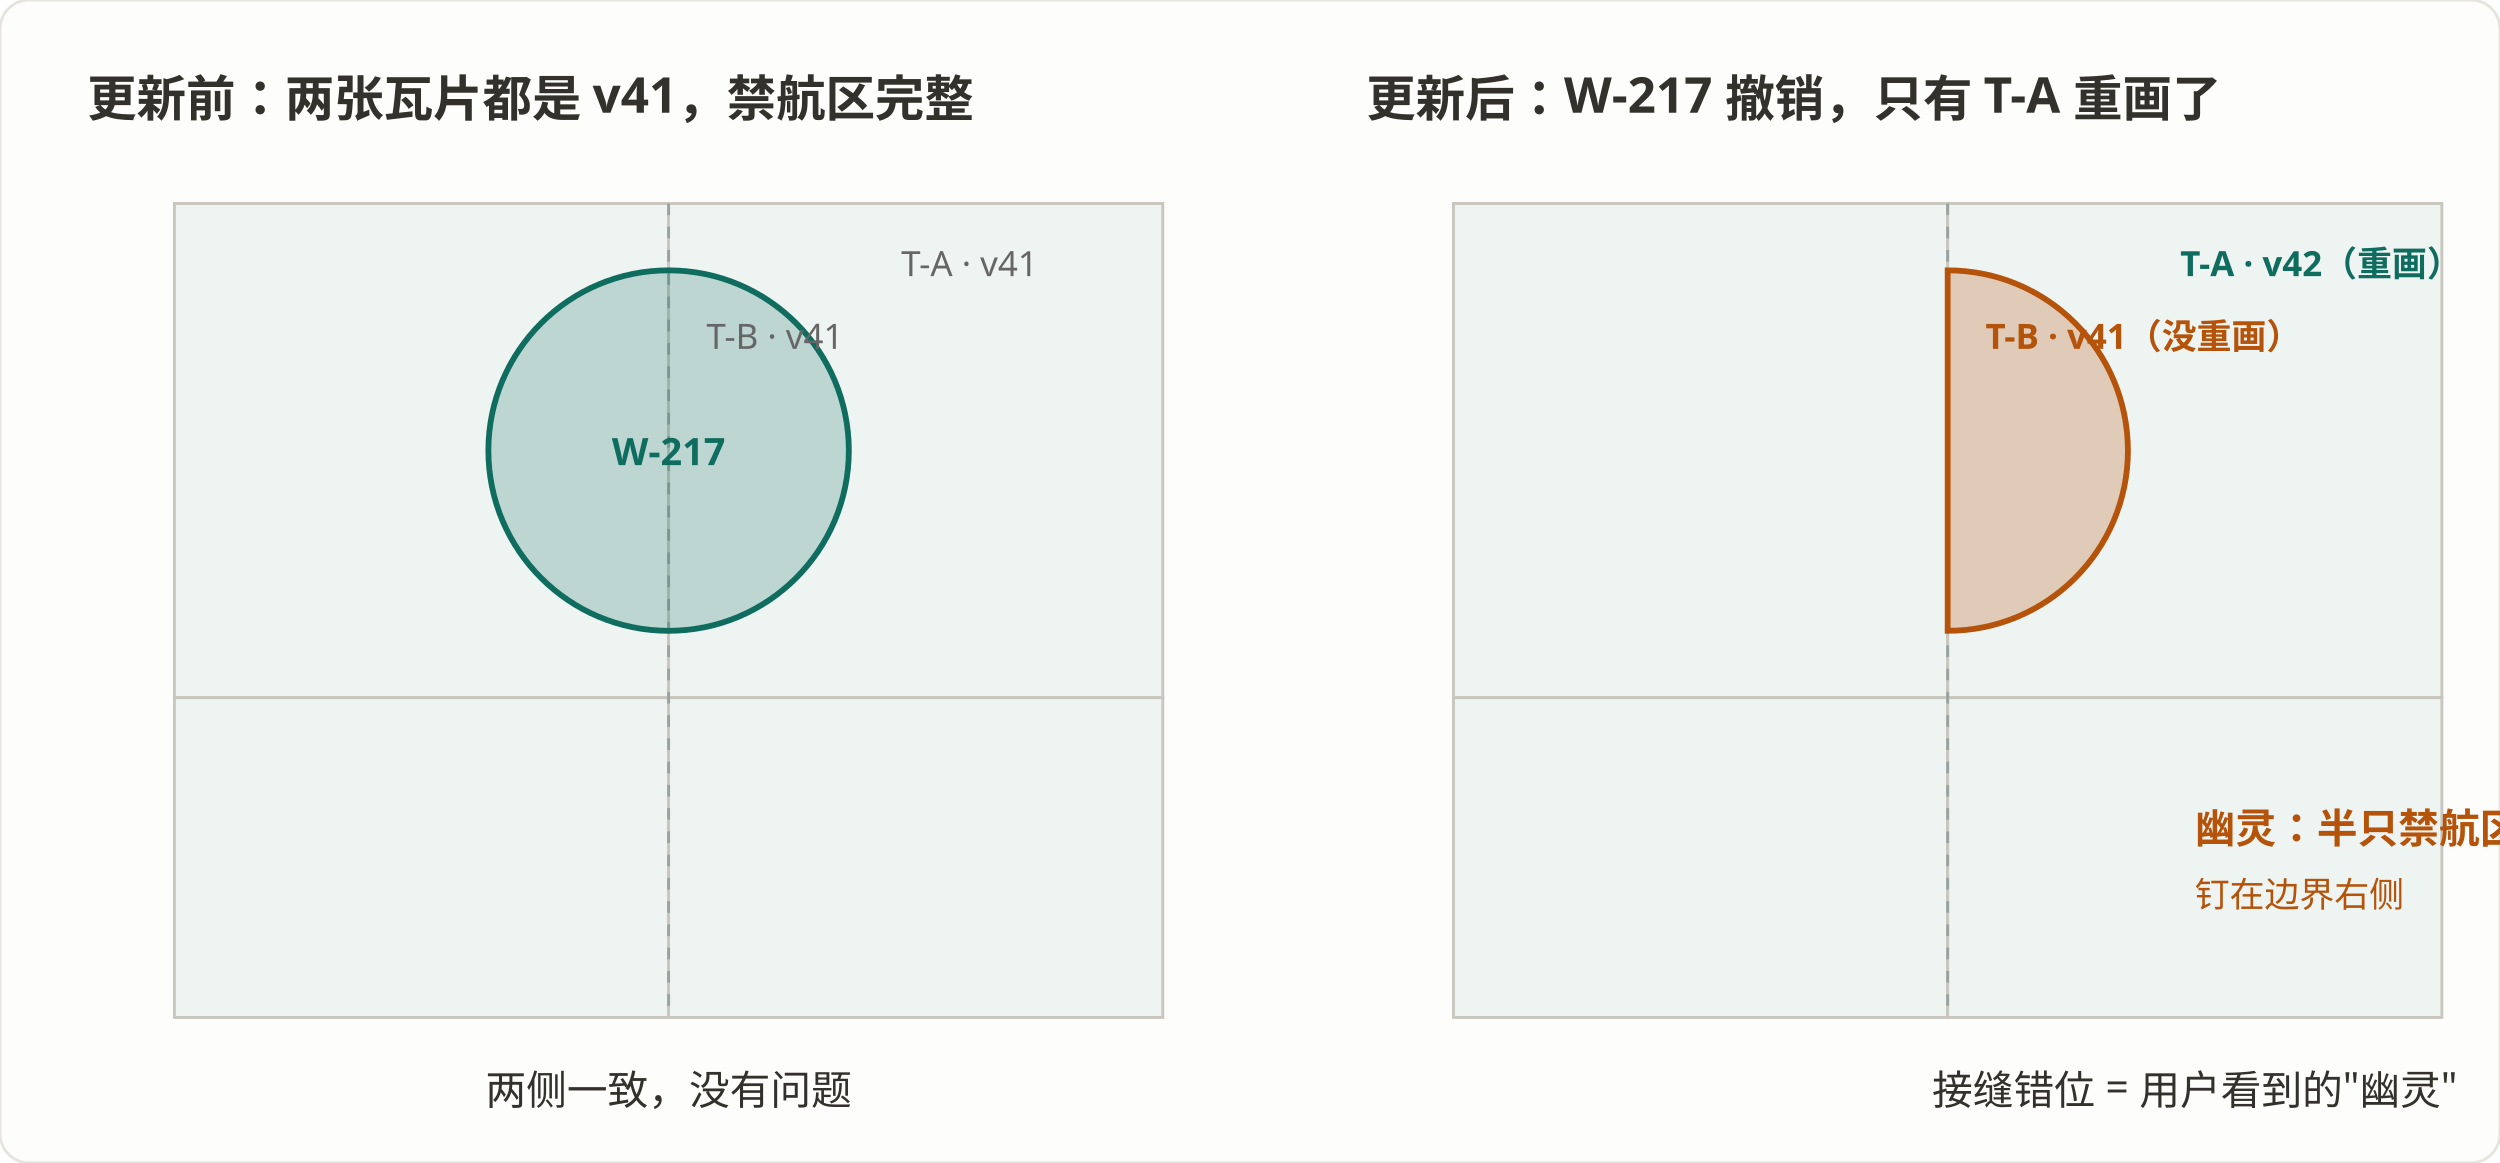
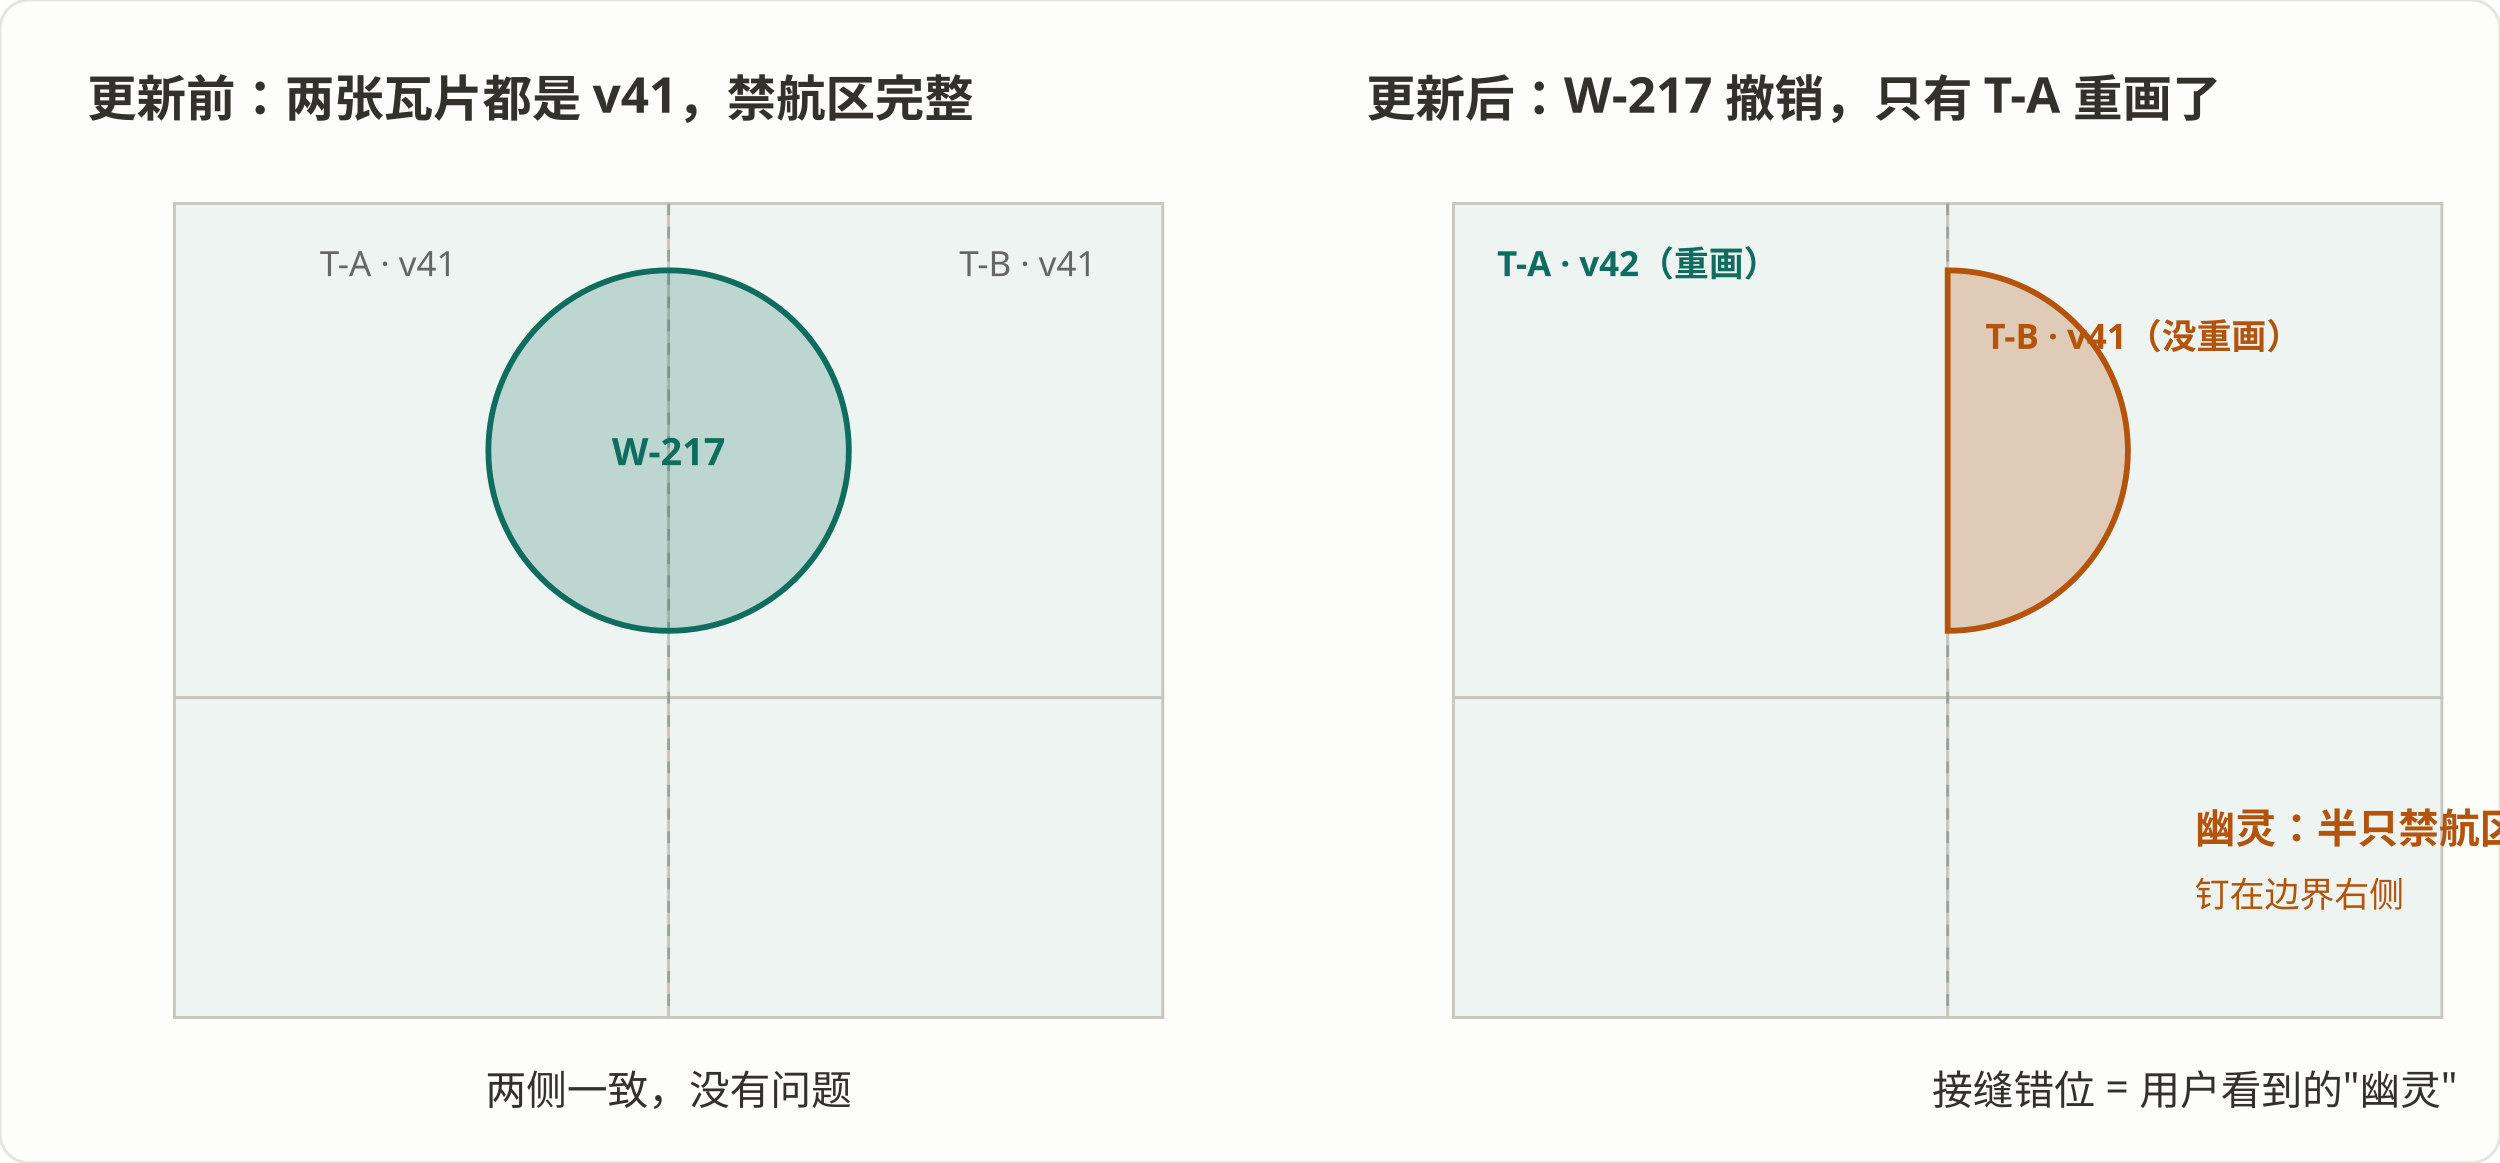
<svg xmlns="http://www.w3.org/2000/svg" width="860" height="400" viewBox="0 0 860 400" font-family="'PingFang SC','Hiragino Sans GB','Microsoft YaHei',sans-serif">
  <rect x="0" y="0" width="860" height="400" rx="10" fill="#fdfdfb" stroke="#e6e4de" />
  <text x="30" y="40" font-size="17" font-weight="bold" fill="#33312c">更新前：两张瓦片都是 v41，禁航区完整</text>
  <g>
    <rect x="60" y="70" width="170" height="170" fill="#eef4f2" stroke="#c9c6bd" />
    <rect x="230" y="70" width="170" height="170" fill="#eef4f2" stroke="#c9c6bd" />
    <rect x="60" y="240" width="170" height="110" fill="#eef4f2" stroke="#c9c6bd" />
    <rect x="230" y="240" width="170" height="110" fill="#eef4f2" stroke="#c9c6bd" />
    <line x1="230" y1="70" x2="230" y2="350" stroke="#9aa39f" stroke-dasharray="4 4" />
    <circle cx="230" cy="155" r="62" fill="rgba(15,109,95,0.22)" stroke="#0f6d5f" stroke-width="2" />
    <text x="230" y="160" text-anchor="middle" font-size="13" fill="#0f6d5f" font-weight="bold">W-217</text>
-     <text x="310" y="95" font-size="12" fill="#666">T-A · v41</text>
-     <text x="243" y="120" font-size="12" fill="#666">T-B · v41</text>
+     <text x="110" y="95" font-size="12" fill="#666">T-A · v41</text>
+     <text x="330" y="95" font-size="12" fill="#666">T-B · v41</text>
    <text x="230" y="380" text-anchor="middle" font-size="14" fill="#33312c">两侧一致，没有问题</text>
  </g>
  <text x="470" y="40" font-size="17" font-weight="bold" fill="#33312c">更新后：W-217 撤销，只有 T-A 重画了</text>
  <g>
    <rect x="500" y="70" width="170" height="170" fill="#eef4f2" stroke="#c9c6bd" />
    <rect x="670" y="70" width="170" height="170" fill="#eef4f2" stroke="#c9c6bd" />
    <rect x="500" y="240" width="170" height="110" fill="#eef4f2" stroke="#c9c6bd" />
    <rect x="670" y="240" width="170" height="110" fill="#eef4f2" stroke="#c9c6bd" />
    <line x1="670" y1="70" x2="670" y2="350" stroke="#9aa39f" stroke-dasharray="4 4" />
-     <text x="750" y="95" font-size="12" fill="#0f6d5f" font-weight="bold">T-A · v42（重画）</text>
+     <text x="515" y="95" font-size="12" fill="#0f6d5f" font-weight="bold">T-A · v42（重画）</text>
    <path d="M 670 93 A 62 62 0 0 1 670 217 Z" fill="rgba(180,83,9,0.25)" stroke="#b45309" stroke-width="2" />
    <text x="683" y="120" font-size="12" fill="#b45309" font-weight="bold">T-B · v41（没重画）</text>
    <text x="755" y="290" font-size="14" fill="#b45309" font-weight="bold">幽灵：半只禁航区</text>
    <text x="755" y="312" font-size="12" fill="#b45309">钉在边界右侧</text>
    <text x="755" y="380" text-anchor="middle" font-size="14" fill="#33312c">接缝错位 = 用户看到的"幽灵"</text>
  </g>
</svg>
